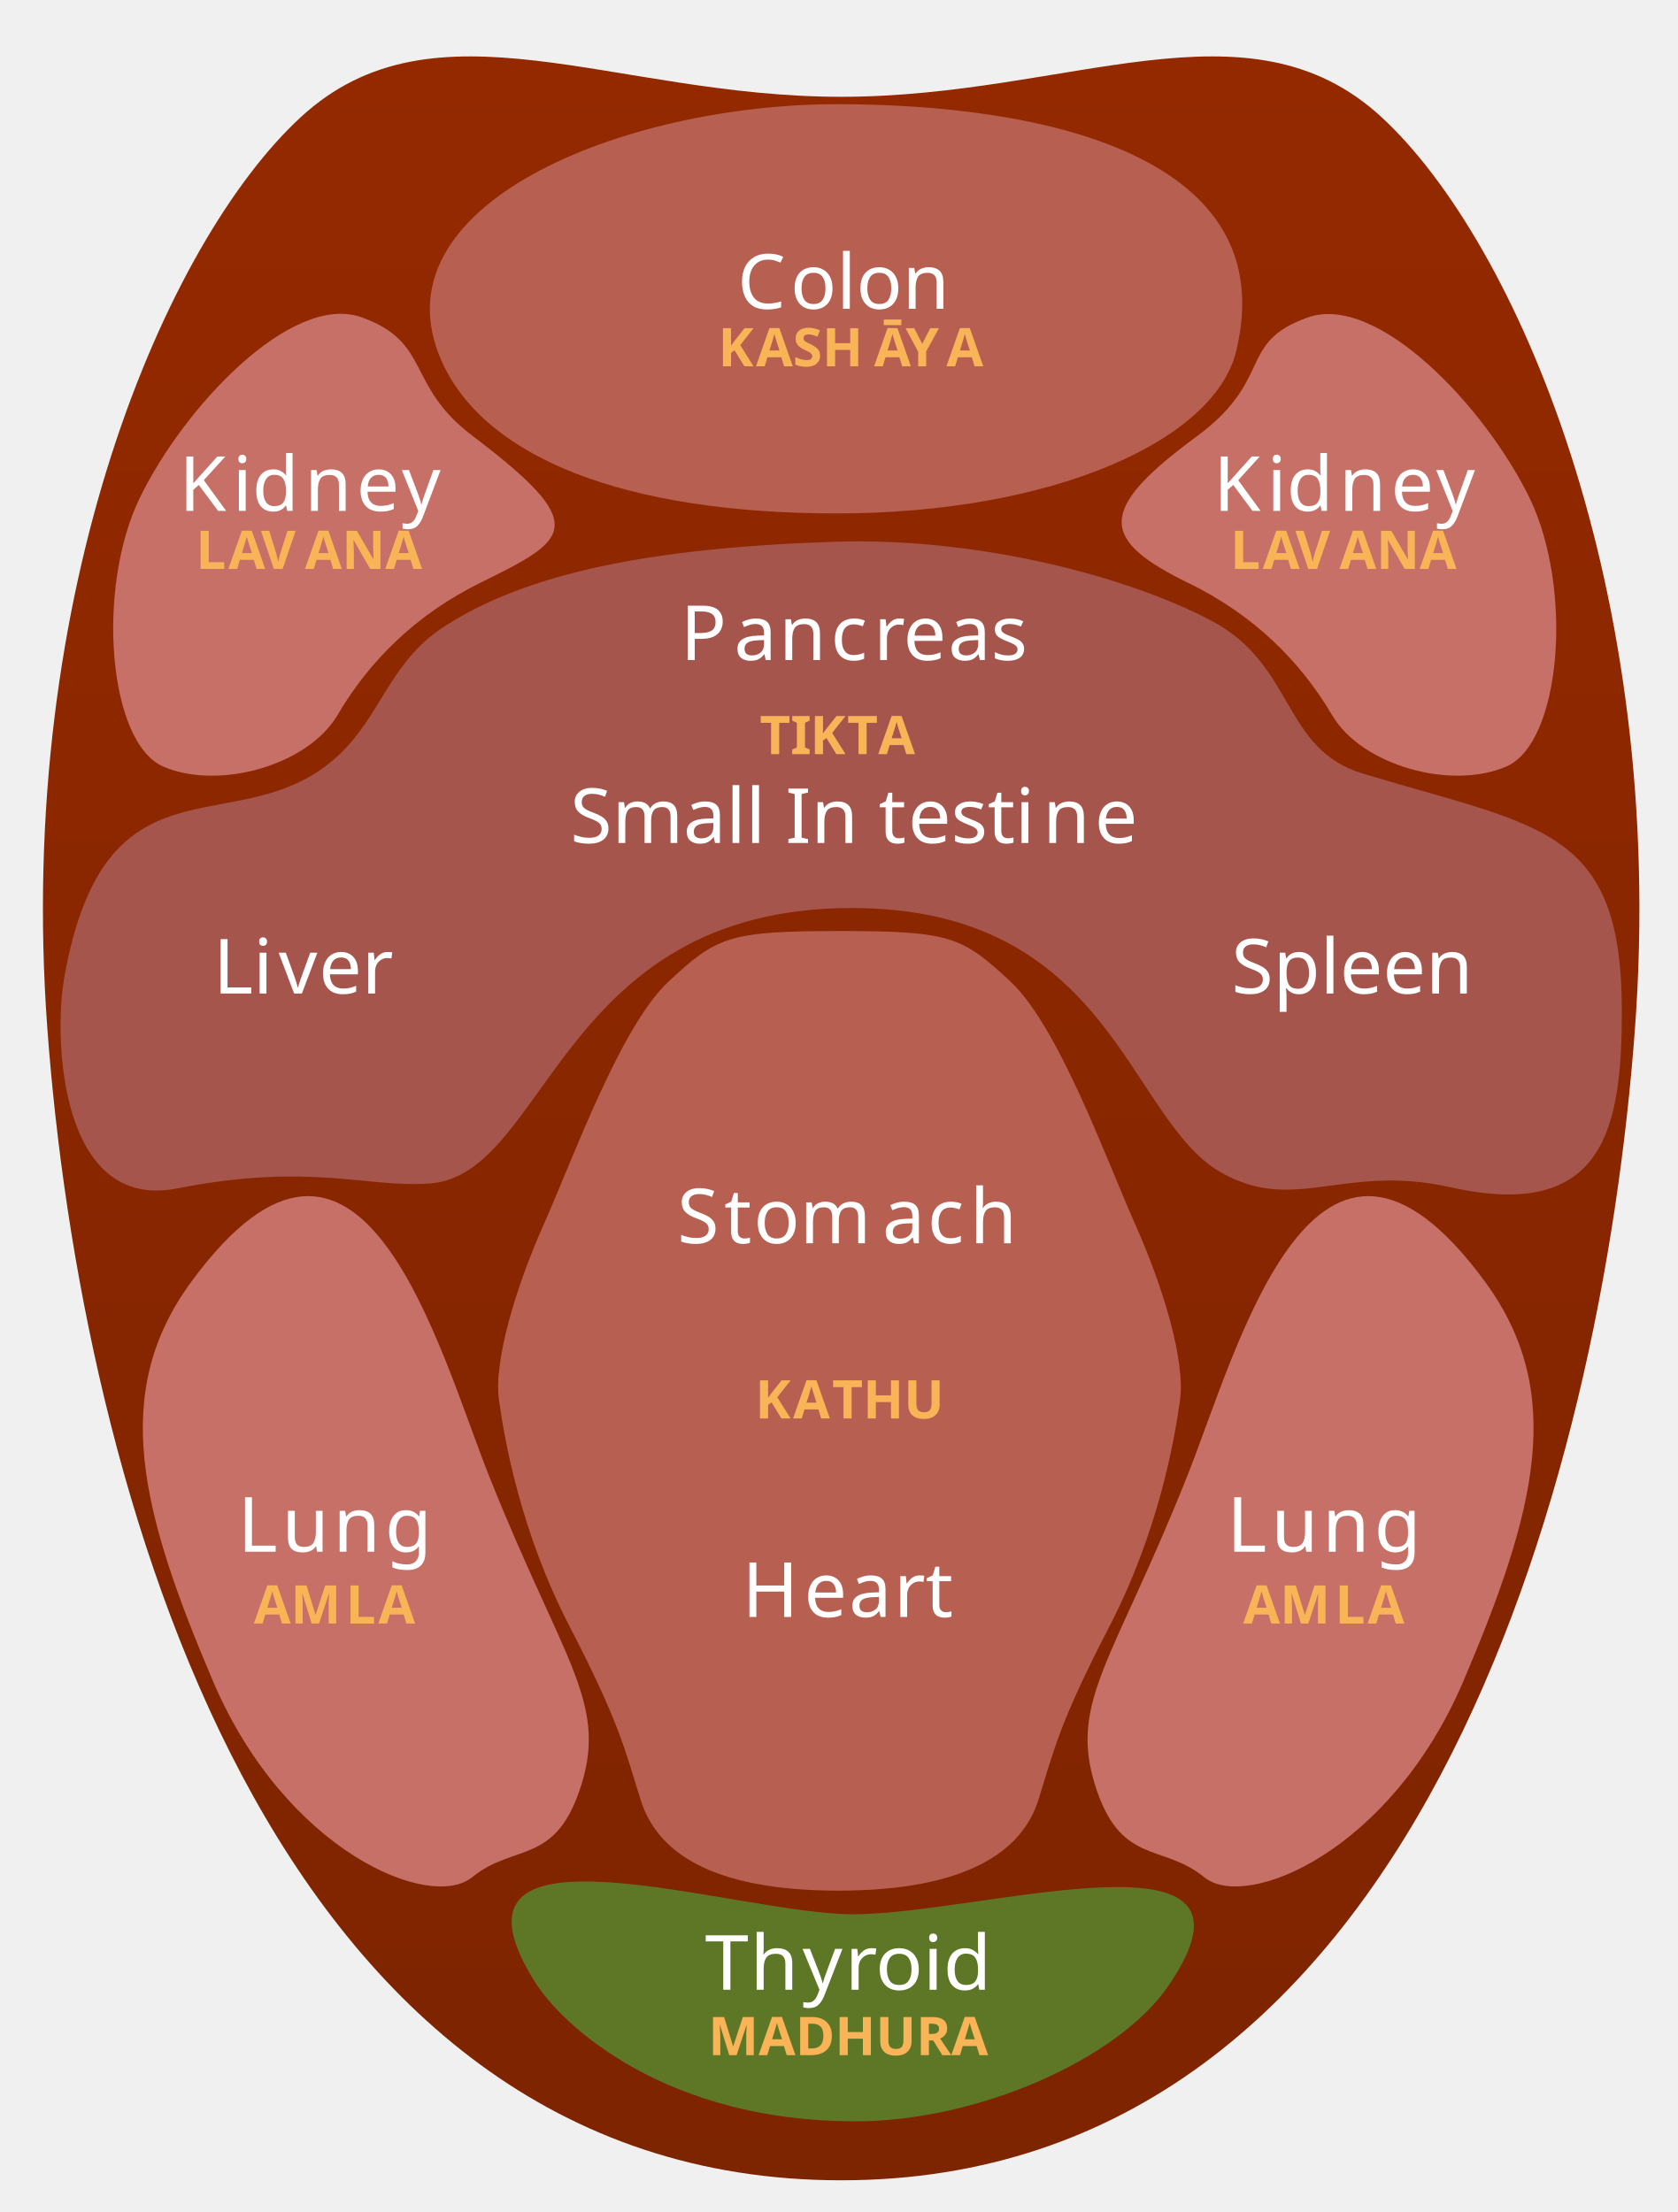
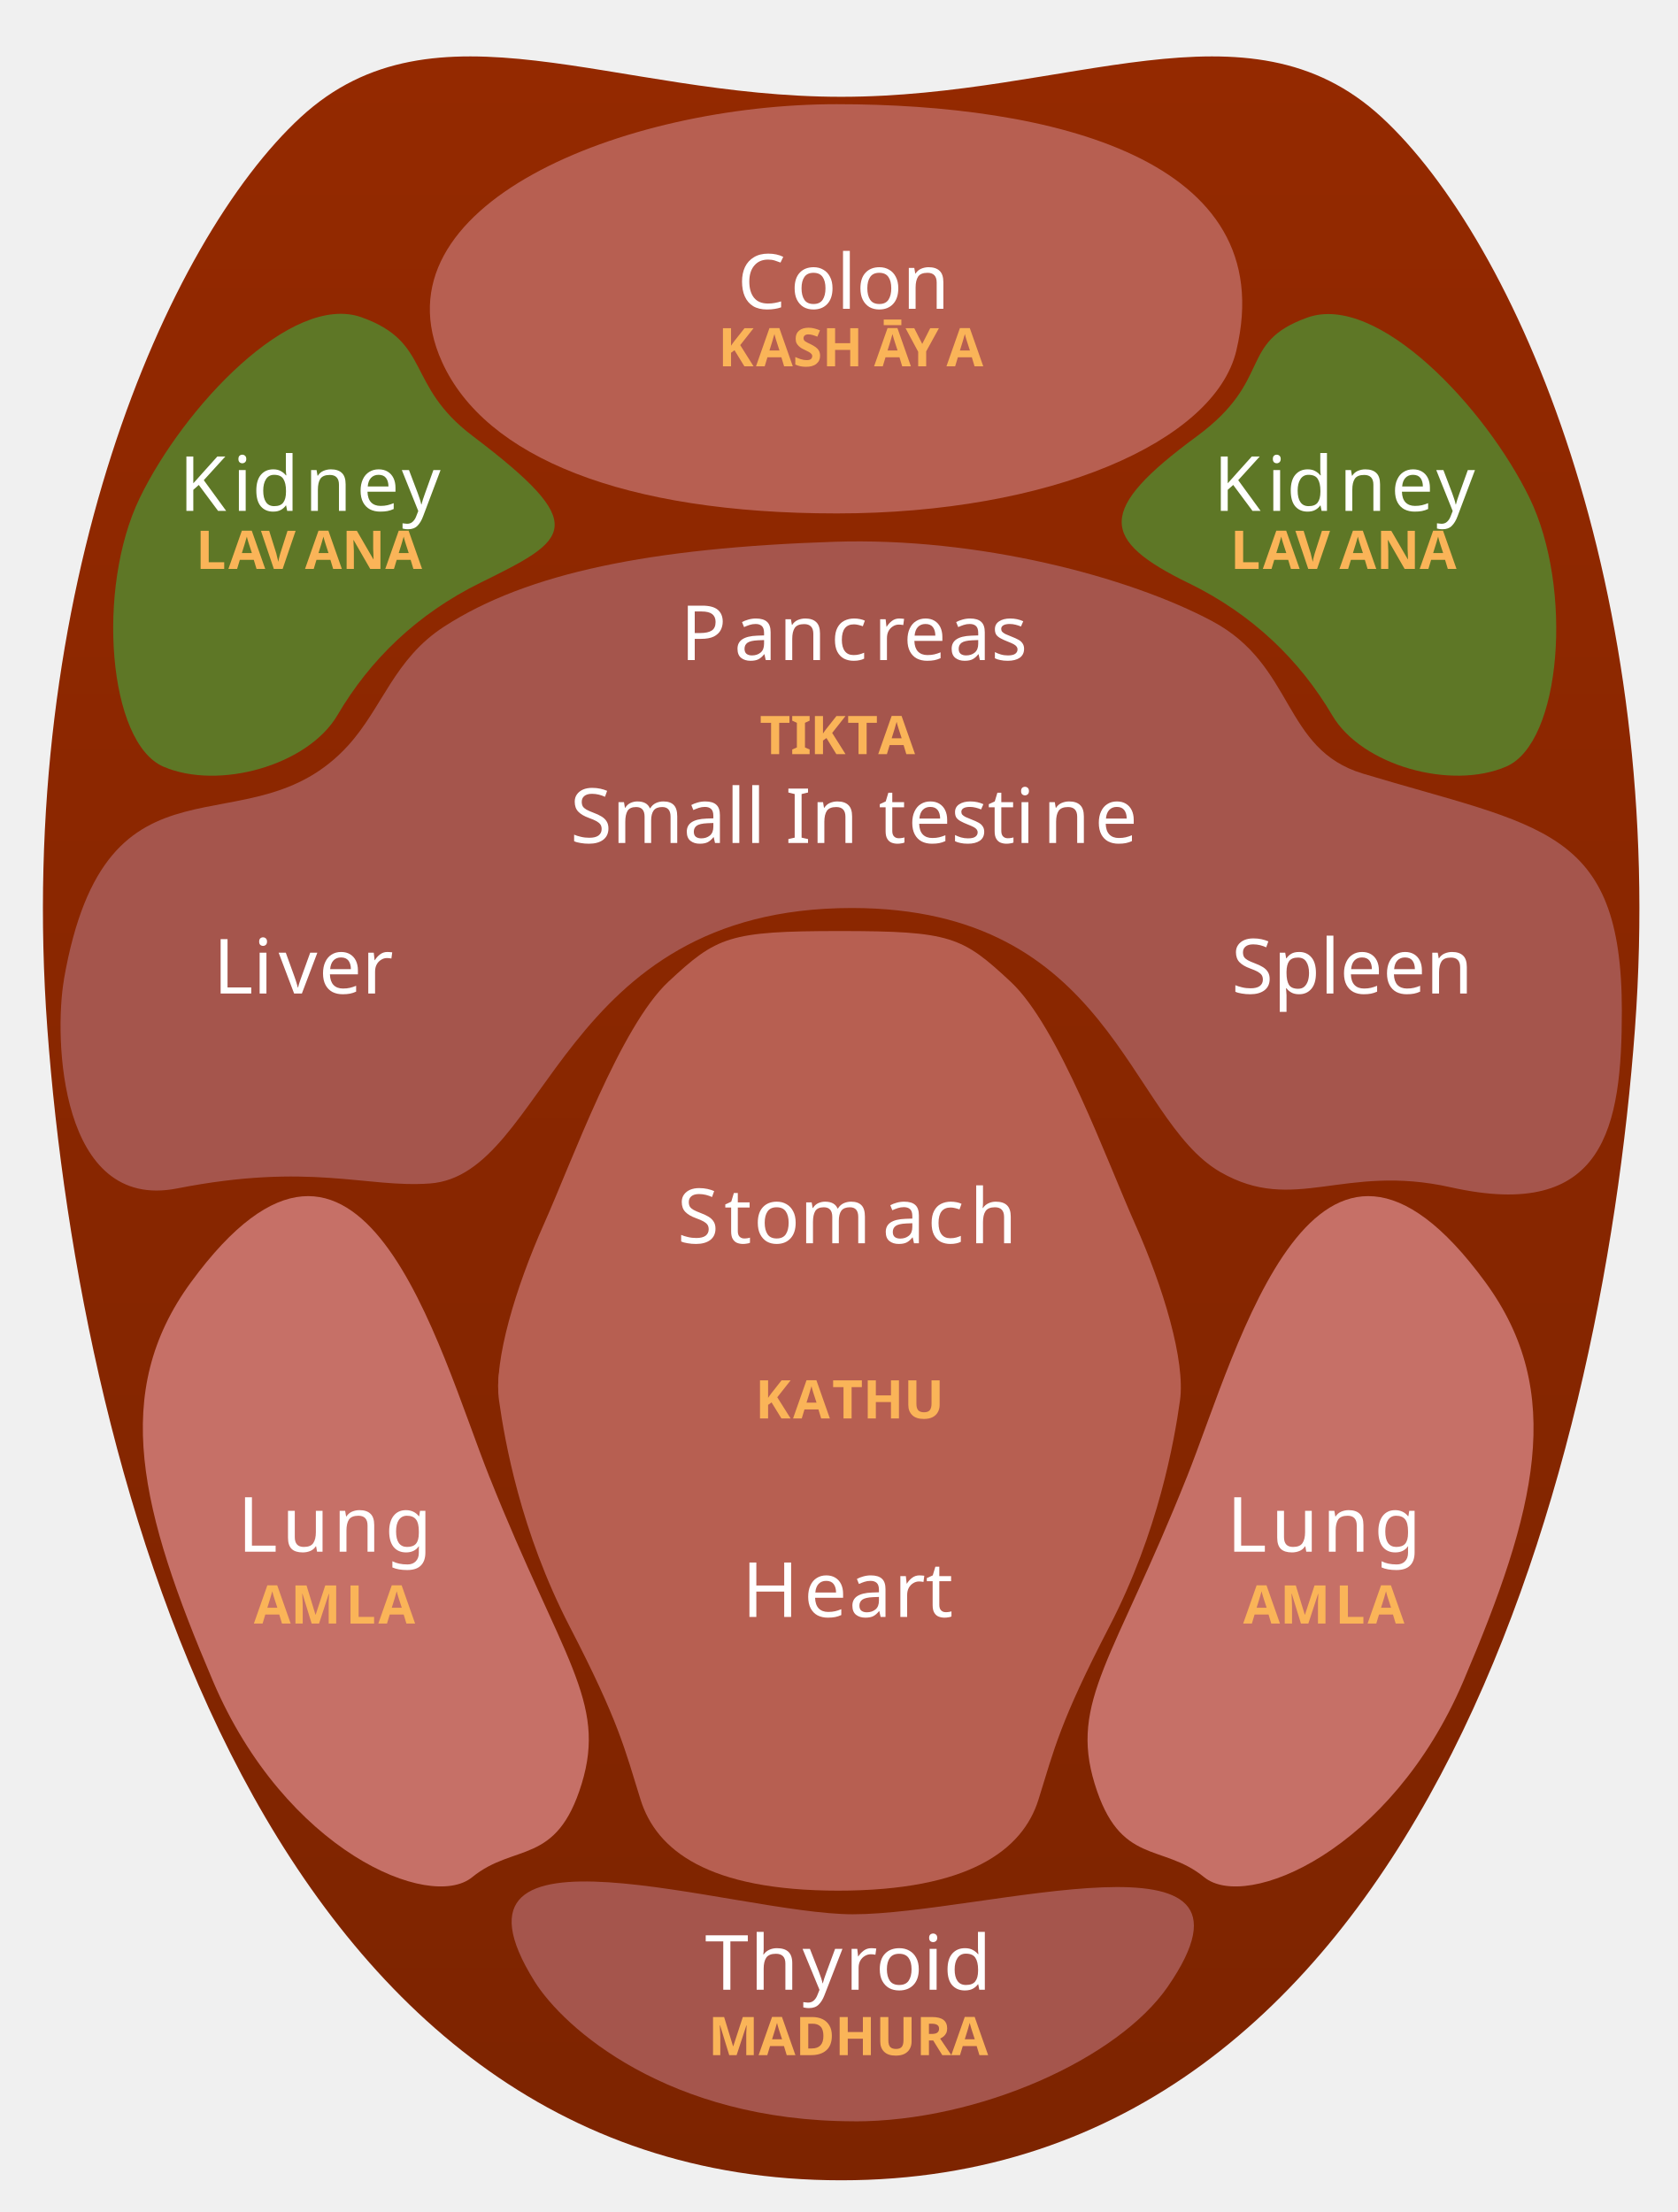
<svg xmlns="http://www.w3.org/2000/svg" viewBox="0 0 219.98 290.21">
  <defs>
    <style>
      .cls-1 {
        fill: #fff;
        font-family: Montserrat-Regular, Montserrat;
        font-size: 10px;
      }

      .cls-2 {
        letter-spacing: 0em;
      }

      .cls-3 {
        letter-spacing: -.01em;
      }

      .cls-4 {
        letter-spacing: 0em;
      }

      .cls-5 {
        letter-spacing: -.01em;
      }

      .cls-6 {
        letter-spacing: -.01em;
      }

      .cls-7 {
        letter-spacing: 0em;
      }

      .cls-8 {
        letter-spacing: -.02em;
      }

      .cls-9 {
        letter-spacing: -.03em;
      }

      .cls-10 {
        fill: #fab458;
        font-family: Montserrat-Bold, Montserrat;
        font-size: 7px;
        font-weight: 700;
      }

      .cls-11 {
        letter-spacing: .01em;
      }

      .cls-12 {
        letter-spacing: -.02em;
      }

      .cls-13 {
        letter-spacing: -.01em;
      }

      .cls-14 {
        letter-spacing: 0em;
      }

      .cls-15 {
        letter-spacing: 0em;
      }

      .cls-16 {
        letter-spacing: 0em;
      }

      .cls-17 {
        letter-spacing: 0em;
      }

      .cls-18 {
        letter-spacing: -.04em;
      }

      .cls-19 {
        fill: #b75f51;
      }

      .cls-20 {
        letter-spacing: -.02em;
      }

      .cls-21 {
        letter-spacing: 0em;
      }

      .cls-22 {
        fill: #c67067;
      }

      .cls-23 {
        fill: #a5554c;
      }

      .cls-24 {
        letter-spacing: 0em;
      }

      .cls-25 {
        letter-spacing: -.05em;
      }

      .cls-26 {
        fill: #5e7726;
      }

      .cls-27 {
        fill: url(#linear-gradient);
      }

      .cls-28 {
        letter-spacing: -.04em;
      }

      .cls-29 {
        letter-spacing: -.04em;
      }
    </style>
    <linearGradient id="linear-gradient" x1="110.33" y1="7.4" x2="110.33" y2="286.05" gradientUnits="userSpaceOnUse">
      <stop offset="0" stop-color="#942900" />
      <stop offset="1" stop-color="#7d2400" />
    </linearGradient>
  </defs>
  <g id="Layer_2" data-name="Layer 2">
    <path class="cls-27" d="M110.33,12.7c29.95,0,53.3-13.54,70.88,2.67s37.5,61.88,33.24,119.58c-4.4,59.62-28.85,151.1-104.12,151.1S10.61,194.57,6.21,134.95C1.96,77.25,21.87,31.58,39.45,15.37s40.93-2.67,70.88-2.67Z" />
  </g>
  <g id="Layer_6" data-name="Layer 6">
    <path class="cls-23" d="M8.38,128.52c5.59-32.11,24.23-16.33,37.29-30.72,4.5-4.96,6.03-11.35,12.58-15.59,10.93-7.07,27.1-10.33,51.14-11.13,18.95-.63,38.71,4.6,49.6,10.41s9.18,16.81,19.76,20c23.28,7.03,33.98,6.98,33.98,31.11,0,15.24-2.19,27.7-22.44,23.17-14.11-3.16-20.49,3.6-30.22-2-12.19-7.02-14.31-34.64-48.35-34.64-38.47,0-39.87,35.01-55.33,36.14-8.37.61-15.65-2.79-33.15.65-15.48,3.05-16.17-19.84-14.85-27.4Z" />
  </g>
  <g id="Layer_3" data-name="Layer 3">
-     <path class="cls-26" d="M112.09,278.31c-24.52,0-38.19-12.3-41.96-18.33-14.36-22.97,26.26-8.83,41.74-8.83,17.01,0,56.54-12.59,41.3,9.5-6.52,9.45-24.74,17.67-41.08,17.67Z" />
+     <path class="cls-23" d="M112.09,278.31c-24.52,0-38.19-12.3-41.96-18.33-14.36-22.97,26.26-8.83,41.74-8.83,17.01,0,56.54-12.59,41.3,9.5-6.52,9.45-24.74,17.67-41.08,17.67Z" />
    <path class="cls-22" d="M64.22,193.82c9.54,23.93,15.39,29.37,12.08,40.2s-8.83,7.74-14.36,12.26-24.52-3.43-34.01-25.73-13.5-37.82-2.87-52.34c22.31-30.48,32.39,8.61,39.16,25.62Z" />
    <path class="cls-22" d="M155.66,193.82c-9.54,23.93-15.39,29.37-12.08,40.2,3.31,10.82,8.83,7.74,14.36,12.26,5.52,4.52,24.52-3.43,34.01-25.73,9.5-22.31,13.5-37.82,2.87-52.34-22.31-30.48-32.39,8.61-39.16,25.62Z" />
    <g id="Layer_8" data-name="Layer 8">
      <path class="cls-19" d="M110.14,122.15c-14.58,0-16.12.74-22.45,6.63s-12.66,23.56-16.34,31.8c-3.68,8.25-6.63,17.97-5.89,23.19s2.8,17.15,9.28,29.67,7.21,16.05,9.28,22.67,8.82,11.94,25.98,11.94h-.11c17.17,0,24.25-5.31,26.32-11.94s2.8-10.16,9.28-22.67,8.54-24.44,9.28-29.67-2.21-14.95-5.89-23.19-10.01-25.91-16.34-31.8-7.8-6.63-22.38-6.63h0Z" />
    </g>
    <path class="cls-19" d="M150.73,192.51c-3.27,22.15-12.15,26.5-13.91,36.44s-5.74,18.11-26.61,18.11-22.42-6.4-27.94-20.98-10.38-16.12-13.69-33.57c-3.31-17.45,21.87,0,41.08,0s43.07-13.47,41.08,0Z" />
    <path class="cls-19" d="M110.47,124.02c22.33,0,28.38,13.77,33.9,28.35s15.46,35.94,5.08,31.17c-19.21-8.83-25.58-1.55-40.21-1.55s-28.24-5.77-39.74,1.43c-8.43,5.27-2.87-11.7,6.18-29.48s9.59-29.92,34.79-29.92Z" />
    <path class="cls-23" d="M207.93,147.22c-3.11,14.87-24.1,3.26-36.03,5.61-10.76,2.12-19.28-8.7-22.94-17.98-7.4-18.77,20.76-35.12,30.26-30.92s37.99-1.1,28.71,43.29Z" />
    <path class="cls-23" d="M11.92,147.22c3.11,14.87,17.1,3.17,31.25,4.36,10.93.92,24.06-7.45,27.72-16.73,7.4-18.77-20.76-35.12-30.26-30.92s-37.99-1.1-28.71,43.29Z" />
    <path class="cls-23" d="M165.08,90.98c-1.98,24.88-26.23,26.34-56.11,26.34s-51.44-2.13-55.11-26.34c-1.35-8.92,25.23-16.34,55.11-16.34s56.83,7.35,56.11,16.34Z" />
-     <path class="cls-22" d="M155.91,76.5c8.4,4.11,14.58,10.12,18.84,17.36,3.87,6.57,15.58,9.84,22.82,6.71s8.82-23.39,3.04-35.27c-5.79-11.87-19.96-26.95-29.15-23.63s-4.34,8.1-14.49,15.58c-13.2,9.71-12.69,13.57-1.06,19.26Z" />
-     <path class="cls-22" d="M63.06,76.43c-8.39,4.13-14.55,10.16-18.8,17.4-3.86,6.58-15.55,9.87-22.81,6.76s-8.88-23.37-3.12-35.26,19.9-26.99,29.1-23.7c9.2,3.29,5.73,8.87,14.53,15.54,15.66,11.87,12.72,13.54,1.1,19.26Z" />
+     <path class="cls-26" d="M155.91,76.5c8.4,4.11,14.58,10.12,18.84,17.36,3.87,6.57,15.58,9.84,22.82,6.71s8.82-23.39,3.04-35.27c-5.79-11.87-19.96-26.95-29.15-23.63s-4.34,8.1-14.49,15.58c-13.2,9.71-12.69,13.57-1.06,19.26Z" />
+     <path class="cls-26" d="M63.06,76.43c-8.39,4.13-14.55,10.16-18.8,17.4-3.86,6.58-15.55,9.87-22.81,6.76s-8.88-23.37-3.12-35.26,19.9-26.99,29.1-23.7c9.2,3.29,5.73,8.87,14.53,15.54,15.66,11.87,12.72,13.54,1.1,19.26Z" />
    <path class="cls-19" d="M162.16,46.01c6.07-25.28-24.5-32.34-52.41-32.34s-61.08,13.23-51.77,33.82c5.66,12.52,23.86,19.87,51.77,19.87s49.53-9.35,52.41-21.34Z" />
  </g>
  <g id="Layer_5" data-name="Layer 5">
    <text class="cls-1" transform="translate(31.17 203.58)">
      <tspan class="cls-24" x="0" y="0">L</tspan>
      <tspan class="cls-17" x="5.81" y="0">u</tspan>
      <tspan class="cls-15" x="12.54" y="0">n</tspan>
      <tspan class="cls-7" x="19.33" y="0">g</tspan>
    </text>
    <text class="cls-1" transform="translate(92.47 261.05) scale(1.03 1)">
      <tspan x="0" y="0">T</tspan>
      <tspan class="cls-2" x="5.74" y="0">h</tspan>
      <tspan x="12.41" y="0">y</tspan>
      <tspan class="cls-13" x="17.83" y="0">r</tspan>
      <tspan x="21.71" y="0">oid</tspan>
    </text>
    <text class="cls-1" transform="translate(97.33 212.14)">
      <tspan x="0" y="0">H</tspan>
      <tspan class="cls-8" x="8.13" y="0">e</tspan>
      <tspan x="14.02" y="0">a</tspan>
      <tspan class="cls-11" x="19.92" y="0">r</tspan>
      <tspan class="cls-17" x="24.08" y="0">t</tspan>
    </text>
    <text class="cls-1" transform="translate(88.83 163.11)">
      <tspan x="0" y="0">S</tspan>
      <tspan class="cls-20" x="6.15" y="0">t</tspan>
      <tspan class="cls-17" x="10.02" y="0">om</tspan>
      <tspan class="cls-14" x="26.9" y="0">a</tspan>
      <tspan class="cls-24" x="32.82" y="0">c</tspan>
      <tspan class="cls-17" x="38.37" y="0">h</tspan>
    </text>
    <text class="cls-1" transform="translate(89.25 86.6)">
      <tspan class="cls-3" x="0" y="0">P</tspan>
      <tspan class="cls-7" x="7.03" y="0">a</tspan>
      <tspan class="cls-15" x="12.93" y="0">n</tspan>
      <tspan x="19.72" y="0">c</tspan>
      <tspan class="cls-5" x="25.35" y="0">r</tspan>
      <tspan class="cls-8" x="29.23" y="0">e</tspan>
      <tspan x="35.12" y="0">as</tspan>
    </text>
    <text class="cls-1" transform="translate(96.72 40.51)">
      <tspan class="cls-12" x="0" y="0">C</tspan>
      <tspan x="6.96" y="0">olon</tspan>
    </text>
    <text class="cls-1" transform="translate(159.16 67.03)">
      <tspan class="cls-6" x="0" y="0">K</tspan>
      <tspan x="7.01" y="0">id</tspan>
      <tspan class="cls-15" x="16.48" y="0">n</tspan>
      <tspan class="cls-21" x="23.27" y="0">e</tspan>
      <tspan x="29.21" y="0">y</tspan>
    </text>
    <text class="cls-1" transform="translate(27.97 130.35)">
      <tspan x="0" y="0">Li</tspan>
      <tspan class="cls-8" x="8.58" y="0">v</tspan>
      <tspan x="13.85" y="0">er</tspan>
    </text>
    <text class="cls-1" transform="translate(161.52 130.35)">
      <tspan x="0" y="0">Spleen</tspan>
    </text>
    <text class="cls-10" transform="translate(92.9 269.63)">
      <tspan x="0" y="0">MADHURA</tspan>
    </text>
    <text class="cls-1" transform="translate(74.79 110.6)">
      <tspan x="0" y="0">Small In</tspan>
      <tspan class="cls-20" x="40.45" y="0">t</tspan>
      <tspan x="44.32" y="0">esti</tspan>
      <tspan class="cls-15" x="62" y="0">n</tspan>
      <tspan x="68.79" y="0">e</tspan>
    </text>
    <text class="cls-10" transform="translate(33.3 213.01)">
      <tspan x="0" y="0">AM</tspan>
      <tspan class="cls-4" x="12.05" y="0">L</tspan>
      <tspan x="16.32" y="0">A</tspan>
    </text>
    <text class="cls-10" transform="translate(99.06 186.1)">
      <tspan class="cls-9" x="0" y="0">K</tspan>
      <tspan class="cls-29" x="4.96" y="0">A</tspan>
      <tspan x="10.08" y="0">THU</tspan>
    </text>
    <text class="cls-10" transform="translate(99.64 98.94)">
      <tspan x="0" y="0">TI</tspan>
      <tspan class="cls-25" x="6.62" y="0">K</tspan>
      <tspan class="cls-29" x="11.47" y="0">T</tspan>
      <tspan x="15.55" y="0">A</tspan>
    </text>
    <text class="cls-10" transform="translate(161.37 74.64)">
      <tspan class="cls-4" x="0" y="0">L</tspan>
      <tspan class="cls-18" x="4.27" y="0">AV</tspan>
      <tspan class="cls-16" x="14.32" y="0">ANA</tspan>
    </text>
    <text class="cls-10" transform="translate(94.2 48.06)">
      <tspan class="cls-9" x="0" y="0">K</tspan>
      <tspan x="4.96" y="0">ASH</tspan>
      <tspan class="cls-28" x="20.45" y="0">ĀY</tspan>
      <tspan x="29.94" y="0">A</tspan>
    </text>
    <text class="cls-1" transform="translate(160.92 203.58)">
      <tspan class="cls-24" x="0" y="0">L</tspan>
      <tspan class="cls-17" x="5.81" y="0">u</tspan>
      <tspan class="cls-15" x="12.54" y="0">n</tspan>
      <tspan class="cls-7" x="19.33" y="0">g</tspan>
    </text>
    <text class="cls-10" transform="translate(163.06 213.01)">
      <tspan x="0" y="0">AM</tspan>
      <tspan class="cls-4" x="12.05" y="0">L</tspan>
      <tspan x="16.32" y="0">A</tspan>
    </text>
    <text class="cls-1" transform="translate(23.48 67.03)">
      <tspan class="cls-6" x="0" y="0">K</tspan>
      <tspan x="7.01" y="0">id</tspan>
      <tspan class="cls-15" x="16.48" y="0">n</tspan>
      <tspan class="cls-21" x="23.27" y="0">e</tspan>
      <tspan x="29.21" y="0">y</tspan>
    </text>
    <text class="cls-10" transform="translate(25.69 74.64)">
      <tspan class="cls-4" x="0" y="0">L</tspan>
      <tspan class="cls-18" x="4.27" y="0">AV</tspan>
      <tspan class="cls-16" x="14.32" y="0">ANA</tspan>
    </text>
  </g>
</svg>
